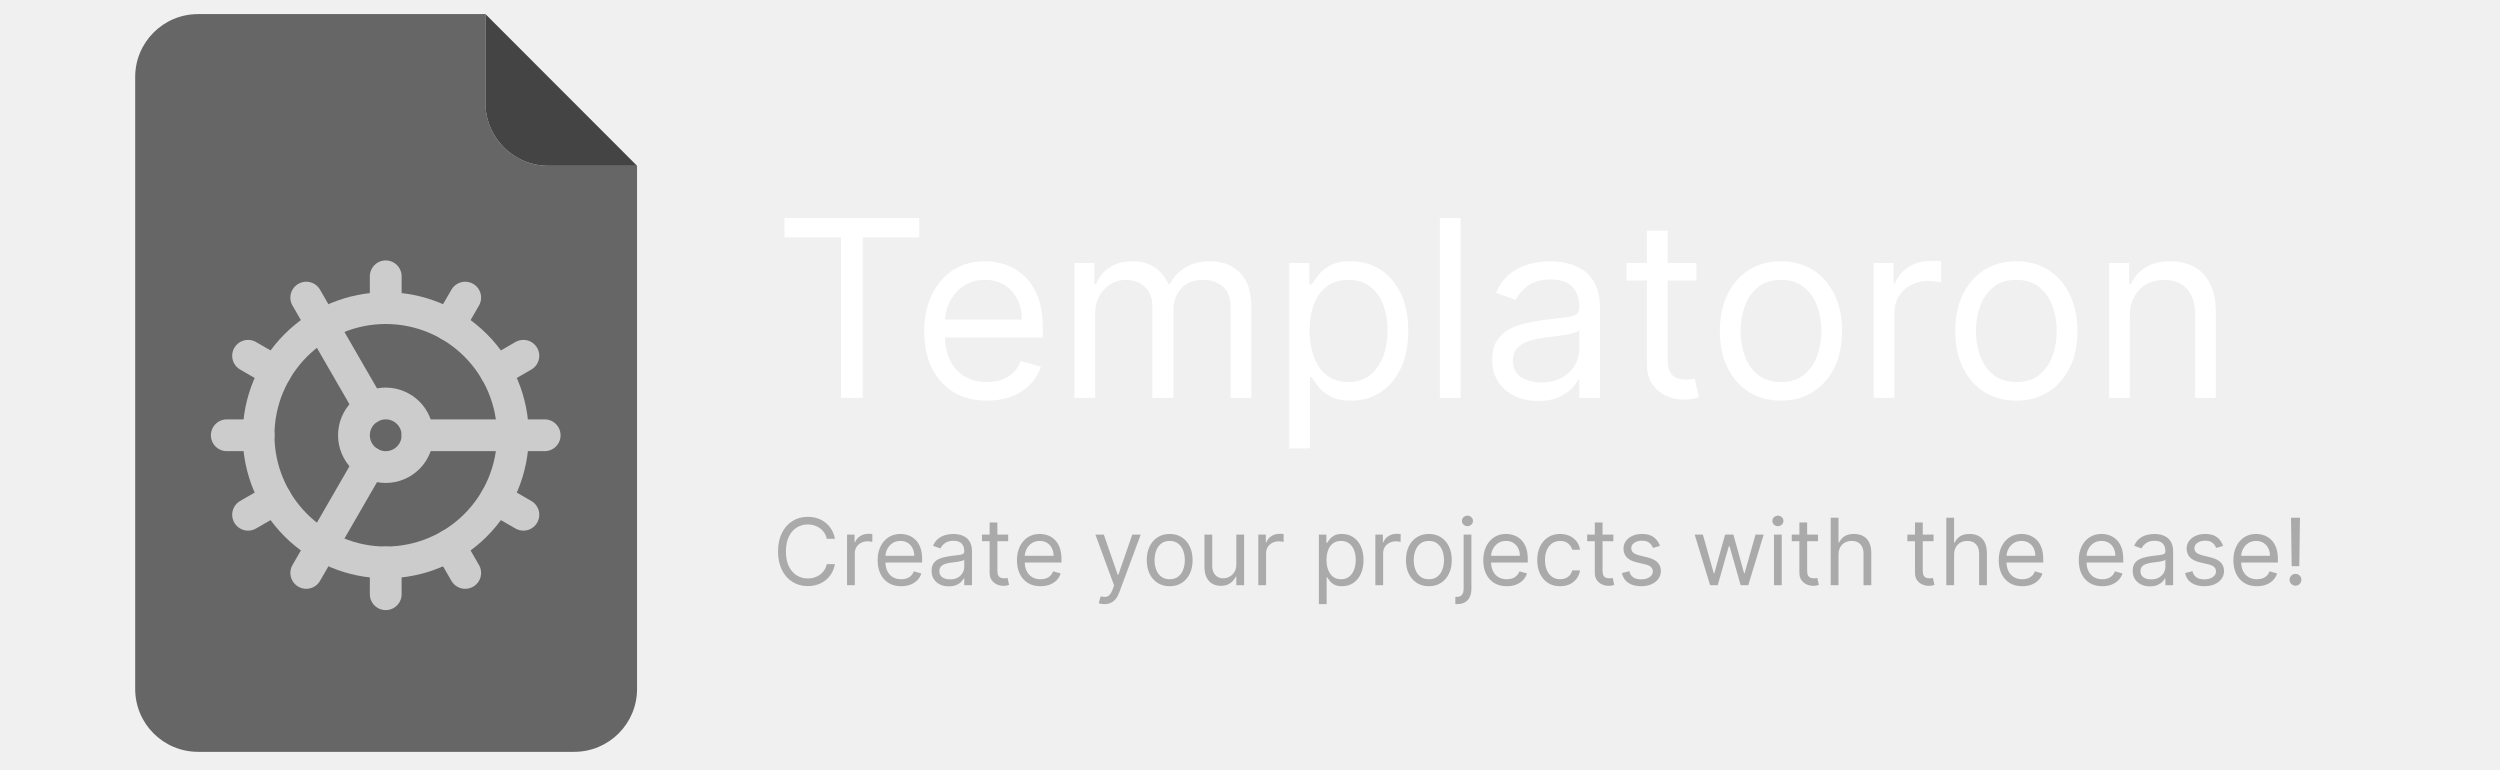
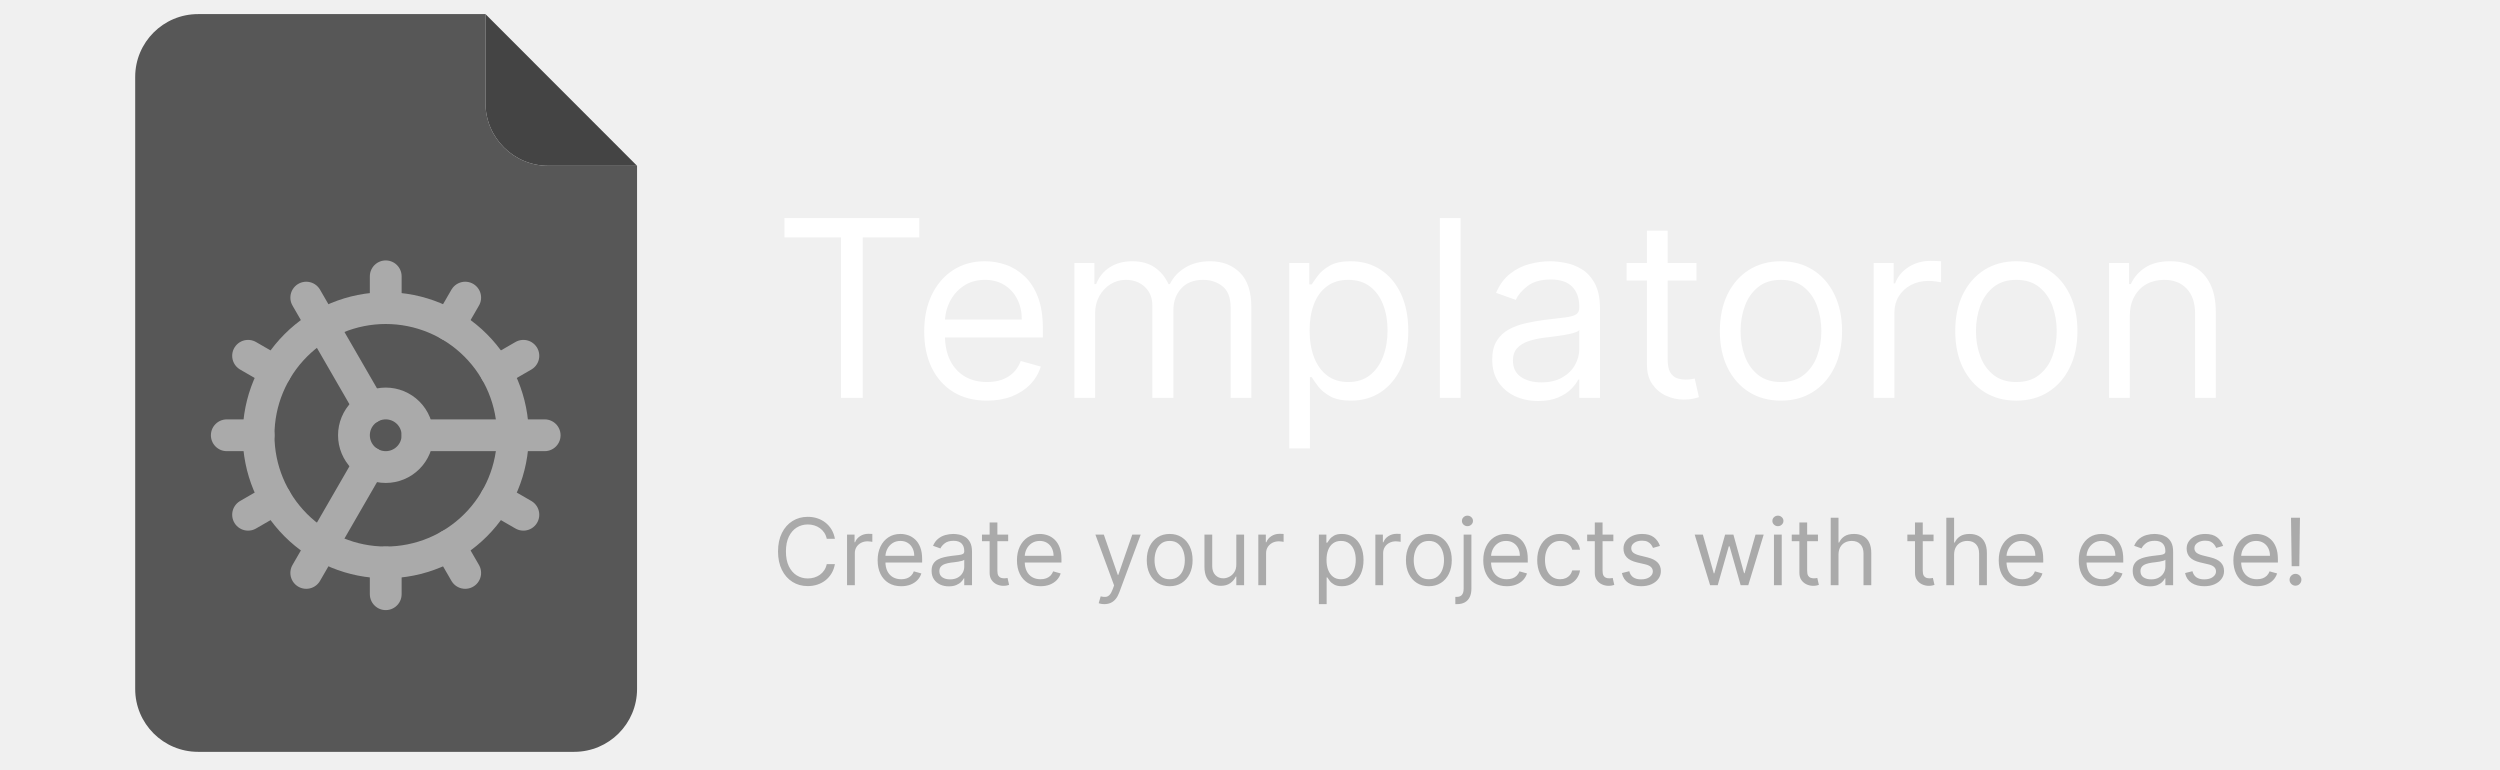
<svg xmlns="http://www.w3.org/2000/svg" width="2589" height="797" viewBox="0 0 2589 797" fill="none">
  <g clip-path="url(#clip0_38_2)">
-     <path fill-rule="evenodd" clip-rule="evenodd" d="M205.099 778.6C169.146 778.6 140 749.454 140 713.502V79.698C140 43.746 169.146 14.6 205.099 14.6H502.746V106.606C502.746 142.559 531.891 171.704 567.844 171.704H659.735V713.501C659.735 749.454 630.59 778.6 594.637 778.6H205.099Z" fill="#666666" />
+     <path fill-rule="evenodd" clip-rule="evenodd" d="M205.099 778.6C169.146 778.6 140 749.454 140 713.501V79.698C140 43.746 169.146 14.6 205.099 14.6H502.746V106.606C502.746 142.559 531.891 171.704 567.844 171.704H659.735V713.501C659.735 749.454 630.59 778.6 594.637 778.6H205.099Z" fill="#575757" />
    <path d="M659.735 171.704L502.746 14.6V106.606C502.746 142.559 531.891 171.704 567.844 171.704H659.735Z" fill="#444444" />
-     <path d="M399.464 582.445C434.389 582.445 467.884 568.571 492.579 543.875C517.275 519.18 531.149 485.685 531.149 450.76C531.149 415.835 517.275 382.34 492.579 357.645C467.884 332.949 434.389 319.075 399.464 319.075C364.539 319.075 331.044 332.949 306.349 357.645C281.653 382.34 267.779 415.835 267.779 450.76C267.779 485.685 281.653 519.18 306.349 543.875C331.044 568.571 364.539 582.445 399.464 582.445Z" stroke="#CCCCCC" stroke-width="32.921" stroke-linecap="round" stroke-linejoin="round" />
-     <path d="M399.464 483.681C408.195 483.681 416.569 480.213 422.743 474.039C428.916 467.865 432.385 459.491 432.385 450.76C432.385 442.029 428.916 433.655 422.743 427.481C416.569 421.307 408.195 417.839 399.464 417.839C390.732 417.839 382.359 421.307 376.185 427.481C370.011 433.655 366.542 442.029 366.542 450.76C366.542 459.491 370.011 467.865 376.185 474.039C382.359 480.213 390.732 483.681 399.464 483.681Z" stroke="#CCCCCC" stroke-width="32.921" stroke-linecap="round" stroke-linejoin="round" />
-     <path d="M399.464 286.154V319.075" stroke="#CCCCCC" stroke-width="32.921" stroke-linecap="round" stroke-linejoin="round" />
-     <path d="M399.464 615.366V582.445" stroke="#CCCCCC" stroke-width="32.921" stroke-linecap="round" stroke-linejoin="round" />
-     <path d="M481.767 593.309L465.307 564.832" stroke="#CCCCCC" stroke-width="32.921" stroke-linecap="round" stroke-linejoin="round" />
-     <path d="M383.003 422.284L317.161 308.211" stroke="#CCCCCC" stroke-width="32.921" stroke-linecap="round" stroke-linejoin="round" />
-     <path d="M542.014 533.063L513.537 516.603" stroke="#CCCCCC" stroke-width="32.921" stroke-linecap="round" stroke-linejoin="round" />
-     <path d="M256.914 368.457L285.391 384.917" stroke="#CCCCCC" stroke-width="32.921" stroke-linecap="round" stroke-linejoin="round" />
-     <path d="M432.385 450.76H564.07" stroke="#CCCCCC" stroke-width="32.921" stroke-linecap="round" stroke-linejoin="round" />
-     <path d="M234.858 450.76H267.779" stroke="#CCCCCC" stroke-width="32.921" stroke-linecap="round" stroke-linejoin="round" />
-     <path d="M542.014 368.457L513.537 384.917" stroke="#CCCCCC" stroke-width="32.921" stroke-linecap="round" stroke-linejoin="round" />
-     <path d="M256.914 533.063L285.391 516.603" stroke="#CCCCCC" stroke-width="32.921" stroke-linecap="round" stroke-linejoin="round" />
-     <path d="M481.767 308.211L465.307 336.688" stroke="#CCCCCC" stroke-width="32.921" stroke-linecap="round" stroke-linejoin="round" />
-     <path d="M383.003 479.237L317.161 593.309" stroke="#CCCCCC" stroke-width="32.921" stroke-linecap="round" stroke-linejoin="round" />
+     <path d="M399.464 582.445C434.389 582.445 467.884 568.571 492.579 543.875C517.275 519.18 531.149 485.685 531.149 450.76C531.149 415.835 517.275 382.34 492.579 357.645C467.884 332.949 434.389 319.075 399.464 319.075C364.539 319.075 331.044 332.949 306.349 357.645C281.653 382.34 267.779 415.835 267.779 450.76C267.779 485.685 281.653 519.18 306.349 543.875C331.044 568.571 364.539 582.445 399.464 582.445Z" stroke="#AAAAAA" stroke-width="32.921" stroke-linecap="round" stroke-linejoin="round" />
+     <path d="M399.464 483.681C408.195 483.681 416.569 480.213 422.743 474.039C428.916 467.865 432.385 459.491 432.385 450.76C432.385 442.029 428.916 433.655 422.743 427.481C416.569 421.307 408.195 417.839 399.464 417.839C390.732 417.839 382.359 421.307 376.185 427.481C370.011 433.655 366.542 442.029 366.542 450.76C366.542 459.491 370.011 467.865 376.185 474.039C382.359 480.213 390.732 483.681 399.464 483.681Z" stroke="#AAAAAA" stroke-width="32.921" stroke-linecap="round" stroke-linejoin="round" />
+     <path d="M399.464 286.154V319.075" stroke="#AAAAAA" stroke-width="32.921" stroke-linecap="round" stroke-linejoin="round" />
+     <path d="M399.464 615.366V582.445" stroke="#AAAAAA" stroke-width="32.921" stroke-linecap="round" stroke-linejoin="round" />
+     <path d="M481.767 593.309L465.307 564.832" stroke="#AAAAAA" stroke-width="32.921" stroke-linecap="round" stroke-linejoin="round" />
+     <path d="M383.003 422.284L317.161 308.211" stroke="#AAAAAA" stroke-width="32.921" stroke-linecap="round" stroke-linejoin="round" />
+     <path d="M542.014 533.063L513.537 516.603" stroke="#AAAAAA" stroke-width="32.921" stroke-linecap="round" stroke-linejoin="round" />
+     <path d="M256.914 368.457L285.391 384.917" stroke="#AAAAAA" stroke-width="32.921" stroke-linecap="round" stroke-linejoin="round" />
+     <path d="M432.385 450.76H564.07" stroke="#AAAAAA" stroke-width="32.921" stroke-linecap="round" stroke-linejoin="round" />
+     <path d="M234.858 450.76H267.779" stroke="#AAAAAA" stroke-width="32.921" stroke-linecap="round" stroke-linejoin="round" />
+     <path d="M542.014 368.457L513.537 384.917" stroke="#AAAAAA" stroke-width="32.921" stroke-linecap="round" stroke-linejoin="round" />
+     <path d="M256.914 533.063L285.391 516.603" stroke="#AAAAAA" stroke-width="32.921" stroke-linecap="round" stroke-linejoin="round" />
+     <path d="M481.767 308.211L465.307 336.688" stroke="#AAAAAA" stroke-width="32.921" stroke-linecap="round" stroke-linejoin="round" />
+     <path d="M383.003 479.237L317.161 593.309" stroke="#AAAAAA" stroke-width="32.921" stroke-linecap="round" stroke-linejoin="round" />
    <path d="M812.364 245.818V225.818H952V245.818H893.455V412H870.909V245.818H812.364ZM1022.18 414.909C1008.73 414.909 997.121 411.939 987.364 406C977.667 400 970.182 391.636 964.909 380.909C959.697 370.121 957.091 357.576 957.091 343.273C957.091 328.97 959.697 316.364 964.909 305.455C970.182 294.485 977.515 285.939 986.909 279.818C996.364 273.636 1007.39 270.545 1020 270.545C1027.27 270.545 1034.45 271.758 1041.55 274.182C1048.64 276.606 1055.09 280.545 1060.91 286C1066.73 291.394 1071.36 298.545 1074.82 307.455C1078.27 316.364 1080 327.333 1080 340.364V349.455H972.364V330.909H1058.18C1058.18 323.03 1056.61 316 1053.45 309.818C1050.36 303.636 1045.94 298.758 1040.18 295.182C1034.48 291.606 1027.76 289.818 1020 289.818C1011.45 289.818 1004.06 291.939 997.818 296.182C991.636 300.364 986.879 305.818 983.545 312.545C980.212 319.273 978.545 326.485 978.545 334.182V346.545C978.545 357.091 980.364 366.03 984 373.364C987.697 380.636 992.818 386.182 999.364 390C1005.91 393.758 1013.52 395.636 1022.18 395.636C1027.82 395.636 1032.91 394.848 1037.45 393.273C1042.06 391.636 1046.03 389.212 1049.36 386C1052.7 382.727 1055.27 378.667 1057.09 373.818L1077.82 379.636C1075.64 386.667 1071.97 392.848 1066.82 398.182C1061.67 403.455 1055.3 407.576 1047.73 410.545C1040.15 413.455 1031.64 414.909 1022.18 414.909ZM1112.64 412V272.364H1133.36V294.182H1135.18C1138.09 286.727 1142.79 280.939 1149.27 276.818C1155.76 272.636 1163.55 270.545 1172.64 270.545C1181.85 270.545 1189.52 272.636 1195.64 276.818C1201.82 280.939 1206.64 286.727 1210.09 294.182H1211.55C1215.12 286.97 1220.48 281.242 1227.64 277C1234.79 272.697 1243.36 270.545 1253.36 270.545C1265.85 270.545 1276.06 274.455 1284 282.273C1291.94 290.03 1295.91 302.121 1295.91 318.545V412H1274.45V318.545C1274.45 308.242 1271.64 300.879 1266 296.455C1260.36 292.03 1253.73 289.818 1246.09 289.818C1236.27 289.818 1228.67 292.788 1223.27 298.727C1217.88 304.606 1215.18 312.061 1215.18 321.091V412H1193.36V316.364C1193.36 308.424 1190.79 302.03 1185.64 297.182C1180.48 292.273 1173.85 289.818 1165.73 289.818C1160.15 289.818 1154.94 291.303 1150.09 294.273C1145.3 297.242 1141.42 301.364 1138.45 306.636C1135.55 311.848 1134.09 317.879 1134.09 324.727V412H1112.64ZM1335.14 464.364V272.364H1355.86V294.545H1358.41C1359.98 292.121 1362.17 289.03 1364.95 285.273C1367.8 281.455 1371.86 278.061 1377.14 275.091C1382.47 272.061 1389.68 270.545 1398.77 270.545C1410.53 270.545 1420.89 273.485 1429.86 279.364C1438.83 285.242 1445.83 293.576 1450.86 304.364C1455.89 315.152 1458.41 327.879 1458.41 342.545C1458.41 357.333 1455.89 370.152 1450.86 381C1445.83 391.788 1438.86 400.152 1429.95 406.091C1421.05 411.97 1410.77 414.909 1399.14 414.909C1390.17 414.909 1382.98 413.424 1377.59 410.455C1372.2 407.424 1368.05 404 1365.14 400.182C1362.23 396.303 1359.98 393.091 1358.41 390.545H1356.59V464.364H1335.14ZM1356.23 342.182C1356.23 352.727 1357.77 362.03 1360.86 370.091C1363.95 378.091 1368.47 384.364 1374.41 388.909C1380.35 393.394 1387.62 395.636 1396.23 395.636C1405.2 395.636 1412.68 393.273 1418.68 388.545C1424.74 383.758 1429.29 377.333 1432.32 369.273C1435.41 361.152 1436.95 352.121 1436.95 342.182C1436.95 332.364 1435.44 323.515 1432.41 315.636C1429.44 307.697 1424.92 301.424 1418.86 296.818C1412.86 292.152 1405.32 289.818 1396.23 289.818C1387.5 289.818 1380.17 292.03 1374.23 296.455C1368.29 300.818 1363.8 306.939 1360.77 314.818C1357.74 322.636 1356.23 331.758 1356.23 342.182ZM1512.59 225.818V412H1491.14V225.818H1512.59ZM1592.98 415.273C1584.13 415.273 1576.1 413.606 1568.89 410.273C1561.67 406.879 1555.95 402 1551.7 395.636C1547.46 389.212 1545.34 381.455 1545.34 372.364C1545.34 364.364 1546.92 357.879 1550.07 352.909C1553.22 347.879 1557.43 343.939 1562.7 341.091C1567.98 338.242 1573.8 336.121 1580.16 334.727C1586.58 333.273 1593.04 332.121 1599.52 331.273C1608.01 330.182 1614.89 329.364 1620.16 328.818C1625.49 328.212 1629.37 327.212 1631.8 325.818C1634.28 324.424 1635.52 322 1635.52 318.545V317.818C1635.52 308.848 1633.07 301.879 1628.16 296.909C1623.31 291.939 1615.95 289.455 1606.07 289.455C1595.83 289.455 1587.8 291.697 1581.98 296.182C1576.16 300.667 1572.07 305.455 1569.7 310.545L1549.34 303.273C1552.98 294.788 1557.83 288.182 1563.89 283.455C1570.01 278.667 1576.67 275.333 1583.89 273.455C1591.16 271.515 1598.31 270.545 1605.34 270.545C1609.83 270.545 1614.98 271.091 1620.8 272.182C1626.67 273.212 1632.34 275.364 1637.8 278.636C1643.31 281.909 1647.89 286.848 1651.52 293.455C1655.16 300.061 1656.98 308.909 1656.98 320V412H1635.52V393.091H1634.43C1632.98 396.121 1630.55 399.364 1627.16 402.818C1623.77 406.273 1619.25 409.212 1613.61 411.636C1607.98 414.061 1601.1 415.273 1592.98 415.273ZM1596.25 396C1604.73 396 1611.89 394.333 1617.7 391C1623.58 387.667 1628.01 383.364 1630.98 378.091C1634.01 372.818 1635.52 367.273 1635.52 361.455V341.818C1634.61 342.909 1632.61 343.909 1629.52 344.818C1626.49 345.667 1622.98 346.424 1618.98 347.091C1615.04 347.697 1611.19 348.242 1607.43 348.727C1603.73 349.152 1600.73 349.515 1598.43 349.818C1592.86 350.545 1587.64 351.727 1582.8 353.364C1578.01 354.939 1574.13 357.333 1571.16 360.545C1568.25 363.697 1566.8 368 1566.8 373.455C1566.8 380.909 1569.55 386.545 1575.07 390.364C1580.64 394.121 1587.7 396 1596.25 396ZM1756.86 272.364V290.545H1684.5V272.364H1756.86ZM1705.59 238.909H1727.05V372C1727.05 378.061 1727.92 382.606 1729.68 385.636C1731.5 388.606 1733.8 390.606 1736.59 391.636C1739.44 392.606 1742.44 393.091 1745.59 393.091C1747.95 393.091 1749.89 392.97 1751.41 392.727C1752.92 392.424 1754.14 392.182 1755.05 392L1759.41 411.273C1757.95 411.818 1755.92 412.364 1753.32 412.909C1750.71 413.515 1747.41 413.818 1743.41 413.818C1737.35 413.818 1731.41 412.515 1725.59 409.909C1719.83 407.303 1715.05 403.333 1711.23 398C1707.47 392.667 1705.59 385.939 1705.59 377.818V238.909ZM1844.36 414.909C1831.76 414.909 1820.7 411.909 1811.18 405.909C1801.73 399.909 1794.33 391.515 1789 380.727C1783.73 369.939 1781.09 357.333 1781.09 342.909C1781.09 328.364 1783.73 315.667 1789 304.818C1794.33 293.97 1801.73 285.545 1811.18 279.545C1820.7 273.545 1831.76 270.545 1844.36 270.545C1856.97 270.545 1868 273.545 1877.45 279.545C1886.97 285.545 1894.36 293.97 1899.64 304.818C1904.97 315.667 1907.64 328.364 1907.64 342.909C1907.64 357.333 1904.97 369.939 1899.64 380.727C1894.36 391.515 1886.97 399.909 1877.45 405.909C1868 411.909 1856.97 414.909 1844.36 414.909ZM1844.36 395.636C1853.94 395.636 1861.82 393.182 1868 388.273C1874.18 383.364 1878.76 376.909 1881.73 368.909C1884.7 360.909 1886.18 352.242 1886.18 342.909C1886.18 333.576 1884.7 324.879 1881.73 316.818C1878.76 308.758 1874.18 302.242 1868 297.273C1861.82 292.303 1853.94 289.818 1844.36 289.818C1834.79 289.818 1826.91 292.303 1820.73 297.273C1814.55 302.242 1809.97 308.758 1807 316.818C1804.03 324.879 1802.55 333.576 1802.55 342.909C1802.55 352.242 1804.03 360.909 1807 368.909C1809.97 376.909 1814.55 383.364 1820.73 388.273C1826.91 393.182 1834.79 395.636 1844.36 395.636ZM1940.39 412V272.364H1961.11V293.455H1962.57C1965.11 286.545 1969.72 280.939 1976.39 276.636C1983.05 272.333 1990.57 270.182 1998.93 270.182C2000.51 270.182 2002.48 270.212 2004.84 270.273C2007.2 270.333 2008.99 270.424 2010.2 270.545V292.364C2009.48 292.182 2007.81 291.909 2005.2 291.545C2002.66 291.121 1999.96 290.909 1997.11 290.909C1990.33 290.909 1984.27 292.333 1978.93 295.182C1973.66 297.97 1969.48 301.848 1966.39 306.818C1963.36 311.727 1961.84 317.333 1961.84 323.636V412H1940.39ZM2088.11 414.909C2075.51 414.909 2064.45 411.909 2054.93 405.909C2045.48 399.909 2038.08 391.515 2032.75 380.727C2027.48 369.939 2024.84 357.333 2024.84 342.909C2024.84 328.364 2027.48 315.667 2032.75 304.818C2038.08 293.97 2045.48 285.545 2054.93 279.545C2064.45 273.545 2075.51 270.545 2088.11 270.545C2100.72 270.545 2111.75 273.545 2121.2 279.545C2130.72 285.545 2138.11 293.97 2143.39 304.818C2148.72 315.667 2151.39 328.364 2151.39 342.909C2151.39 357.333 2148.72 369.939 2143.39 380.727C2138.11 391.515 2130.72 399.909 2121.2 405.909C2111.75 411.909 2100.72 414.909 2088.11 414.909ZM2088.11 395.636C2097.69 395.636 2105.57 393.182 2111.75 388.273C2117.93 383.364 2122.51 376.909 2125.48 368.909C2128.45 360.909 2129.93 352.242 2129.93 342.909C2129.93 333.576 2128.45 324.879 2125.48 316.818C2122.51 308.758 2117.93 302.242 2111.75 297.273C2105.57 292.303 2097.69 289.818 2088.11 289.818C2078.54 289.818 2070.66 292.303 2064.48 297.273C2058.3 302.242 2053.72 308.758 2050.75 316.818C2047.78 324.879 2046.3 333.576 2046.3 342.909C2046.3 352.242 2047.78 360.909 2050.75 368.909C2053.72 376.909 2058.3 383.364 2064.48 388.273C2070.66 393.182 2078.54 395.636 2088.11 395.636ZM2205.59 328V412H2184.14V272.364H2204.86V294.182H2206.68C2209.95 287.091 2214.92 281.394 2221.59 277.091C2228.26 272.727 2236.86 270.545 2247.41 270.545C2256.86 270.545 2265.14 272.485 2272.23 276.364C2279.32 280.182 2284.83 286 2288.77 293.818C2292.71 301.576 2294.68 311.394 2294.68 323.273V412H2273.23V324.727C2273.23 313.758 2270.38 305.212 2264.68 299.091C2258.98 292.909 2251.17 289.818 2241.23 289.818C2234.38 289.818 2228.26 291.303 2222.86 294.273C2217.53 297.242 2213.32 301.576 2210.23 307.273C2207.14 312.97 2205.59 319.879 2205.59 328Z" fill="white" />
    <path d="M864.636 558H856.182C855.682 555.568 854.807 553.432 853.557 551.591C852.33 549.75 850.83 548.205 849.057 546.955C847.307 545.682 845.364 544.727 843.227 544.091C841.091 543.455 838.864 543.136 836.545 543.136C832.318 543.136 828.489 544.205 825.057 546.341C821.648 548.477 818.932 551.625 816.909 555.784C814.909 559.943 813.909 565.045 813.909 571.091C813.909 577.136 814.909 582.239 816.909 586.398C818.932 590.557 821.648 593.705 825.057 595.841C828.489 597.977 832.318 599.045 836.545 599.045C838.864 599.045 841.091 598.727 843.227 598.091C845.364 597.455 847.307 596.511 849.057 595.261C850.83 593.989 852.33 592.432 853.557 590.591C854.807 588.727 855.682 586.591 856.182 584.182H864.636C864 587.75 862.841 590.943 861.159 593.761C859.477 596.58 857.386 598.977 854.886 600.955C852.386 602.909 849.58 604.398 846.466 605.42C843.375 606.443 840.068 606.955 836.545 606.955C830.591 606.955 825.295 605.5 820.659 602.591C816.023 599.682 812.375 595.545 809.716 590.182C807.057 584.818 805.727 578.455 805.727 571.091C805.727 563.727 807.057 557.364 809.716 552C812.375 546.636 816.023 542.5 820.659 539.591C825.295 536.682 830.591 535.227 836.545 535.227C840.068 535.227 843.375 535.739 846.466 536.761C849.58 537.784 852.386 539.284 854.886 541.261C857.386 543.216 859.477 545.602 861.159 548.42C862.841 551.216 864 554.409 864.636 558ZM877.207 606V553.636H884.98V561.545H885.526C886.48 558.955 888.207 556.852 890.707 555.239C893.207 553.625 896.026 552.818 899.162 552.818C899.753 552.818 900.491 552.83 901.378 552.852C902.264 552.875 902.935 552.909 903.389 552.955V561.136C903.116 561.068 902.491 560.966 901.514 560.83C900.56 560.67 899.548 560.591 898.48 560.591C895.935 560.591 893.662 561.125 891.662 562.193C889.685 563.239 888.116 564.693 886.957 566.557C885.821 568.398 885.253 570.5 885.253 572.864V606H877.207ZM933.287 607.091C928.241 607.091 923.889 605.977 920.23 603.75C916.594 601.5 913.787 598.364 911.81 594.341C909.855 590.295 908.878 585.591 908.878 580.227C908.878 574.864 909.855 570.136 911.81 566.045C913.787 561.932 916.537 558.727 920.06 556.432C923.605 554.114 927.741 552.955 932.469 552.955C935.196 552.955 937.889 553.409 940.548 554.318C943.207 555.227 945.628 556.705 947.81 558.75C949.991 560.773 951.73 563.455 953.026 566.795C954.321 570.136 954.969 574.25 954.969 579.136V582.545H914.605V575.591H946.787C946.787 572.636 946.196 570 945.014 567.682C943.855 565.364 942.196 563.534 940.037 562.193C937.901 560.852 935.378 560.182 932.469 560.182C929.264 560.182 926.491 560.977 924.151 562.568C921.832 564.136 920.048 566.182 918.798 568.705C917.548 571.227 916.923 573.932 916.923 576.818V581.455C916.923 585.409 917.605 588.761 918.969 591.511C920.355 594.239 922.276 596.318 924.73 597.75C927.185 599.159 930.037 599.864 933.287 599.864C935.401 599.864 937.31 599.568 939.014 598.977C940.741 598.364 942.23 597.455 943.48 596.25C944.73 595.023 945.696 593.5 946.378 591.682L954.151 593.864C953.332 596.5 951.957 598.818 950.026 600.818C948.094 602.795 945.707 604.341 942.866 605.455C940.026 606.545 936.832 607.091 933.287 607.091ZM982.616 607.227C979.298 607.227 976.287 606.602 973.582 605.352C970.878 604.08 968.73 602.25 967.139 599.864C965.548 597.455 964.753 594.545 964.753 591.136C964.753 588.136 965.344 585.705 966.526 583.841C967.707 581.955 969.287 580.477 971.264 579.409C973.241 578.341 975.423 577.545 977.81 577.023C980.219 576.477 982.639 576.045 985.071 575.727C988.253 575.318 990.832 575.011 992.81 574.807C994.81 574.58 996.264 574.205 997.173 573.682C998.105 573.159 998.571 572.25 998.571 570.955V570.682C998.571 567.318 997.651 564.705 995.81 562.841C993.991 560.977 991.23 560.045 987.526 560.045C983.685 560.045 980.673 560.886 978.491 562.568C976.31 564.25 974.776 566.045 973.889 567.955L966.253 565.227C967.616 562.045 969.435 559.568 971.707 557.795C974.003 556 976.503 554.75 979.207 554.045C981.935 553.318 984.616 552.955 987.253 552.955C988.935 552.955 990.866 553.159 993.048 553.568C995.253 553.955 997.378 554.761 999.423 555.989C1001.49 557.216 1003.21 559.068 1004.57 561.545C1005.93 564.023 1006.62 567.341 1006.62 571.5V606H998.571V598.909H998.162C997.616 600.045 996.707 601.261 995.435 602.557C994.162 603.852 992.469 604.955 990.355 605.864C988.241 606.773 985.662 607.227 982.616 607.227ZM983.844 600C987.026 600 989.707 599.375 991.889 598.125C994.094 596.875 995.753 595.261 996.866 593.284C998.003 591.307 998.571 589.227 998.571 587.045V579.682C998.23 580.091 997.48 580.466 996.321 580.807C995.185 581.125 993.866 581.409 992.366 581.659C990.889 581.886 989.446 582.091 988.037 582.273C986.651 582.432 985.526 582.568 984.662 582.682C982.571 582.955 980.616 583.398 978.798 584.011C977.003 584.602 975.548 585.5 974.435 586.705C973.344 587.886 972.798 589.5 972.798 591.545C972.798 594.341 973.832 596.455 975.901 597.886C977.991 599.295 980.639 600 983.844 600ZM1044.07 553.636V560.455H1016.94V553.636H1044.07ZM1024.85 541.091H1032.89V591C1032.89 593.273 1033.22 594.977 1033.88 596.114C1034.56 597.227 1035.43 597.977 1036.47 598.364C1037.54 598.727 1038.66 598.909 1039.85 598.909C1040.73 598.909 1041.46 598.864 1042.03 598.773C1042.6 598.659 1043.05 598.568 1043.39 598.5L1045.03 605.727C1044.48 605.932 1043.72 606.136 1042.74 606.341C1041.77 606.568 1040.53 606.682 1039.03 606.682C1036.76 606.682 1034.53 606.193 1032.35 605.216C1030.19 604.239 1028.39 602.75 1026.96 600.75C1025.55 598.75 1024.85 596.227 1024.85 593.182V541.091ZM1077.57 607.091C1072.52 607.091 1068.17 605.977 1064.51 603.75C1060.88 601.5 1058.07 598.364 1056.09 594.341C1054.14 590.295 1053.16 585.591 1053.16 580.227C1053.16 574.864 1054.14 570.136 1056.09 566.045C1058.07 561.932 1060.82 558.727 1064.34 556.432C1067.89 554.114 1072.02 552.955 1076.75 552.955C1079.48 552.955 1082.17 553.409 1084.83 554.318C1087.49 555.227 1089.91 556.705 1092.09 558.75C1094.27 560.773 1096.01 563.455 1097.31 566.795C1098.6 570.136 1099.25 574.25 1099.25 579.136V582.545H1058.89V575.591H1091.07C1091.07 572.636 1090.48 570 1089.3 567.682C1088.14 565.364 1086.48 563.534 1084.32 562.193C1082.18 560.852 1079.66 560.182 1076.75 560.182C1073.55 560.182 1070.77 560.977 1068.43 562.568C1066.11 564.136 1064.33 566.182 1063.08 568.705C1061.83 571.227 1061.2 573.932 1061.2 576.818V581.455C1061.2 585.409 1061.89 588.761 1063.25 591.511C1064.64 594.239 1066.56 596.318 1069.01 597.75C1071.47 599.159 1074.32 599.864 1077.57 599.864C1079.68 599.864 1081.59 599.568 1083.3 598.977C1085.02 598.364 1086.51 597.455 1087.76 596.25C1089.01 595.023 1089.98 593.5 1090.66 591.682L1098.43 593.864C1097.61 596.5 1096.24 598.818 1094.31 600.818C1092.38 602.795 1089.99 604.341 1087.15 605.455C1084.31 606.545 1081.11 607.091 1077.57 607.091ZM1143.67 625.636C1142.31 625.636 1141.09 625.523 1140.02 625.295C1138.95 625.091 1138.22 624.886 1137.81 624.682L1139.85 617.591C1141.81 618.091 1143.53 618.273 1145.03 618.136C1146.53 618 1147.86 617.33 1149.02 616.125C1150.2 614.943 1151.28 613.023 1152.26 610.364L1153.76 606.273L1134.4 553.636H1143.12L1157.58 595.364H1158.12L1172.58 553.636H1181.31L1159.08 613.636C1158.08 616.341 1156.84 618.58 1155.36 620.352C1153.89 622.148 1152.17 623.477 1150.22 624.341C1148.28 625.205 1146.1 625.636 1143.67 625.636ZM1211.32 607.091C1206.6 607.091 1202.45 605.966 1198.88 603.716C1195.34 601.466 1192.56 598.318 1190.56 594.273C1188.59 590.227 1187.6 585.5 1187.6 580.091C1187.6 574.636 1188.59 569.875 1190.56 565.807C1192.56 561.739 1195.34 558.58 1198.88 556.33C1202.45 554.08 1206.6 552.955 1211.32 552.955C1216.05 552.955 1220.19 554.08 1223.73 556.33C1227.3 558.58 1230.07 561.739 1232.05 565.807C1234.05 569.875 1235.05 574.636 1235.05 580.091C1235.05 585.5 1234.05 590.227 1232.05 594.273C1230.07 598.318 1227.3 601.466 1223.73 603.716C1220.19 605.966 1216.05 607.091 1211.32 607.091ZM1211.32 599.864C1214.91 599.864 1217.87 598.943 1220.19 597.102C1222.51 595.261 1224.22 592.841 1225.34 589.841C1226.45 586.841 1227.01 583.591 1227.01 580.091C1227.01 576.591 1226.45 573.33 1225.34 570.307C1224.22 567.284 1222.51 564.841 1220.19 562.977C1217.87 561.114 1214.91 560.182 1211.32 560.182C1207.73 560.182 1204.78 561.114 1202.46 562.977C1200.14 564.841 1198.43 567.284 1197.31 570.307C1196.2 573.33 1195.64 576.591 1195.64 580.091C1195.64 583.591 1196.2 586.841 1197.31 589.841C1198.43 592.841 1200.14 595.261 1202.46 597.102C1204.78 598.943 1207.73 599.864 1211.32 599.864ZM1280.33 584.591V553.636H1288.38V606H1280.33V597.136H1279.79C1278.56 599.795 1276.65 602.057 1274.06 603.92C1271.47 605.761 1268.2 606.682 1264.24 606.682C1260.97 606.682 1258.06 605.966 1255.51 604.534C1252.97 603.08 1250.97 600.898 1249.51 597.989C1248.06 595.057 1247.33 591.364 1247.33 586.909V553.636H1255.38V586.364C1255.38 590.182 1256.45 593.227 1258.58 595.5C1260.74 597.773 1263.49 598.909 1266.83 598.909C1268.83 598.909 1270.87 598.398 1272.93 597.375C1275.03 596.352 1276.78 594.784 1278.18 592.67C1279.62 590.557 1280.33 587.864 1280.33 584.591ZM1303.11 606V553.636H1310.89V561.545H1311.43C1312.39 558.955 1314.11 556.852 1316.61 555.239C1319.11 553.625 1321.93 552.818 1325.07 552.818C1325.66 552.818 1326.4 552.83 1327.28 552.852C1328.17 552.875 1328.84 552.909 1329.3 552.955V561.136C1329.02 561.068 1328.4 560.966 1327.42 560.83C1326.47 560.67 1325.45 560.591 1324.39 560.591C1321.84 560.591 1319.57 561.125 1317.57 562.193C1315.59 563.239 1314.02 564.693 1312.86 566.557C1311.73 568.398 1311.16 570.5 1311.16 572.864V606H1303.11ZM1365.83 625.636V553.636H1373.61V561.955H1374.56C1375.15 561.045 1375.97 559.886 1377.01 558.477C1378.08 557.045 1379.61 555.773 1381.58 554.659C1383.58 553.523 1386.29 552.955 1389.7 552.955C1394.11 552.955 1397.99 554.057 1401.36 556.261C1404.72 558.466 1407.34 561.591 1409.23 565.636C1411.12 569.682 1412.06 574.455 1412.06 579.955C1412.06 585.5 1411.12 590.307 1409.23 594.375C1407.34 598.42 1404.73 601.557 1401.39 603.784C1398.05 605.989 1394.2 607.091 1389.83 607.091C1386.47 607.091 1383.78 606.534 1381.75 605.42C1379.73 604.284 1378.17 603 1377.08 601.568C1375.99 600.114 1375.15 598.909 1374.56 597.955H1373.88V625.636H1365.83ZM1373.74 579.818C1373.74 583.773 1374.32 587.261 1375.48 590.284C1376.64 593.284 1378.33 595.636 1380.56 597.341C1382.79 599.023 1385.51 599.864 1388.74 599.864C1392.11 599.864 1394.91 598.977 1397.16 597.205C1399.43 595.409 1401.14 593 1402.28 589.977C1403.43 586.932 1404.01 583.545 1404.01 579.818C1404.01 576.136 1403.45 572.818 1402.31 569.864C1401.2 566.886 1399.5 564.534 1397.23 562.807C1394.98 561.057 1392.15 560.182 1388.74 560.182C1385.47 560.182 1382.72 561.011 1380.49 562.67C1378.26 564.307 1376.58 566.602 1375.45 569.557C1374.31 572.489 1373.74 575.909 1373.74 579.818ZM1424.33 606V553.636H1432.11V561.545H1432.65C1433.61 558.955 1435.33 556.852 1437.83 555.239C1440.33 553.625 1443.15 552.818 1446.29 552.818C1446.88 552.818 1447.62 552.83 1448.5 552.852C1449.39 552.875 1450.06 552.909 1450.51 552.955V561.136C1450.24 561.068 1449.62 560.966 1448.64 560.83C1447.68 560.67 1446.67 560.591 1445.61 560.591C1443.06 560.591 1440.79 561.125 1438.79 562.193C1436.81 563.239 1435.24 564.693 1434.08 566.557C1432.95 568.398 1432.38 570.5 1432.38 572.864V606H1424.33ZM1479.73 607.091C1475 607.091 1470.86 605.966 1467.29 603.716C1463.74 601.466 1460.97 598.318 1458.97 594.273C1456.99 590.227 1456 585.5 1456 580.091C1456 574.636 1456.99 569.875 1458.97 565.807C1460.97 561.739 1463.74 558.58 1467.29 556.33C1470.86 554.08 1475 552.955 1479.73 552.955C1484.46 552.955 1488.59 554.08 1492.14 556.33C1495.71 558.58 1498.48 561.739 1500.46 565.807C1502.46 569.875 1503.46 574.636 1503.46 580.091C1503.46 585.5 1502.46 590.227 1500.46 594.273C1498.48 598.318 1495.71 601.466 1492.14 603.716C1488.59 605.966 1484.46 607.091 1479.73 607.091ZM1479.73 599.864C1483.32 599.864 1486.28 598.943 1488.59 597.102C1490.91 595.261 1492.63 592.841 1493.74 589.841C1494.86 586.841 1495.41 583.591 1495.41 580.091C1495.41 576.591 1494.86 573.33 1493.74 570.307C1492.63 567.284 1490.91 564.841 1488.59 562.977C1486.28 561.114 1483.32 560.182 1479.73 560.182C1476.14 560.182 1473.18 561.114 1470.87 562.977C1468.55 564.841 1466.83 567.284 1465.72 570.307C1464.61 573.33 1464.05 576.591 1464.05 580.091C1464.05 583.591 1464.61 586.841 1465.72 589.841C1466.83 592.841 1468.55 595.261 1470.87 597.102C1473.18 598.943 1476.14 599.864 1479.73 599.864ZM1515.74 553.636H1523.78V609.818C1523.78 613.045 1523.23 615.841 1522.11 618.205C1521.02 620.568 1519.36 622.398 1517.14 623.693C1514.93 624.989 1512.15 625.636 1508.78 625.636C1508.51 625.636 1508.24 625.636 1507.97 625.636C1507.69 625.636 1507.42 625.636 1507.15 625.636V618.136C1507.42 618.136 1507.67 618.136 1507.9 618.136C1508.12 618.136 1508.38 618.136 1508.65 618.136C1511.1 618.136 1512.9 617.409 1514.03 615.955C1515.17 614.523 1515.74 612.477 1515.74 609.818V553.636ZM1519.69 544.909C1518.13 544.909 1516.77 544.375 1515.64 543.307C1514.52 542.239 1513.97 540.955 1513.97 539.455C1513.97 537.955 1514.52 536.67 1515.64 535.602C1516.77 534.534 1518.13 534 1519.69 534C1521.26 534 1522.6 534.534 1523.72 535.602C1524.85 536.67 1525.42 537.955 1525.42 539.455C1525.42 540.955 1524.85 542.239 1523.72 543.307C1522.6 544.375 1521.26 544.909 1519.69 544.909ZM1560.47 607.091C1555.43 607.091 1551.08 605.977 1547.42 603.75C1543.78 601.5 1540.97 598.364 1539 594.341C1537.04 590.295 1536.07 585.591 1536.07 580.227C1536.07 574.864 1537.04 570.136 1539 566.045C1540.97 561.932 1543.72 558.727 1547.25 556.432C1550.79 554.114 1554.93 552.955 1559.66 552.955C1562.38 552.955 1565.08 553.409 1567.74 554.318C1570.39 555.227 1572.82 556.705 1575 558.75C1577.18 560.773 1578.92 563.455 1580.21 566.795C1581.51 570.136 1582.16 574.25 1582.16 579.136V582.545H1541.79V575.591H1573.97C1573.97 572.636 1573.38 570 1572.2 567.682C1571.04 565.364 1569.38 563.534 1567.22 562.193C1565.09 560.852 1562.57 560.182 1559.66 560.182C1556.45 560.182 1553.68 560.977 1551.34 562.568C1549.02 564.136 1547.24 566.182 1545.99 568.705C1544.74 571.227 1544.11 573.932 1544.11 576.818V581.455C1544.11 585.409 1544.79 588.761 1546.16 591.511C1547.54 594.239 1549.46 596.318 1551.92 597.75C1554.37 599.159 1557.22 599.864 1560.47 599.864C1562.59 599.864 1564.5 599.568 1566.2 598.977C1567.93 598.364 1569.42 597.455 1570.67 596.25C1571.92 595.023 1572.88 593.5 1573.57 591.682L1581.34 593.864C1580.52 596.5 1579.14 598.818 1577.21 600.818C1575.28 602.795 1572.89 604.341 1570.05 605.455C1567.21 606.545 1564.02 607.091 1560.47 607.091ZM1615.67 607.091C1610.76 607.091 1606.53 605.932 1602.99 603.614C1599.44 601.295 1596.71 598.102 1594.8 594.034C1592.89 589.966 1591.94 585.318 1591.94 580.091C1591.94 574.773 1592.92 570.08 1594.87 566.011C1596.85 561.92 1599.6 558.727 1603.12 556.432C1606.67 554.114 1610.8 552.955 1615.53 552.955C1619.21 552.955 1622.53 553.636 1625.49 555C1628.44 556.364 1630.86 558.273 1632.75 560.727C1634.63 563.182 1635.8 566.045 1636.26 569.318H1628.21C1627.6 566.932 1626.24 564.818 1624.12 562.977C1622.03 561.114 1619.21 560.182 1615.67 560.182C1612.53 560.182 1609.78 561 1607.42 562.636C1605.08 564.25 1603.25 566.534 1601.93 569.489C1600.63 572.42 1599.99 575.864 1599.99 579.818C1599.99 583.864 1600.62 587.386 1601.89 590.386C1603.19 593.386 1605.01 595.716 1607.35 597.375C1609.71 599.034 1612.49 599.864 1615.67 599.864C1617.76 599.864 1619.66 599.5 1621.36 598.773C1623.07 598.045 1624.51 597 1625.69 595.636C1626.87 594.273 1627.71 592.636 1628.21 590.727H1636.26C1635.8 593.818 1634.68 596.602 1632.88 599.08C1631.11 601.534 1628.76 603.489 1625.83 604.943C1622.92 606.375 1619.53 607.091 1615.67 607.091ZM1670.79 553.636V560.455H1643.66V553.636H1670.79ZM1651.57 541.091H1659.61V591C1659.61 593.273 1659.94 594.977 1660.6 596.114C1661.28 597.227 1662.14 597.977 1663.19 598.364C1664.26 598.727 1665.38 598.909 1666.57 598.909C1667.45 598.909 1668.18 598.864 1668.75 598.773C1669.32 598.659 1669.77 598.568 1670.11 598.5L1671.75 605.727C1671.2 605.932 1670.44 606.136 1669.46 606.341C1668.49 606.568 1667.25 606.682 1665.75 606.682C1663.47 606.682 1661.25 606.193 1659.07 605.216C1656.91 604.239 1655.11 602.75 1653.68 600.75C1652.27 598.75 1651.57 596.227 1651.57 593.182V541.091ZM1719.05 565.364L1711.82 567.409C1711.37 566.205 1710.7 565.034 1709.81 563.898C1708.95 562.739 1707.76 561.784 1706.26 561.034C1704.76 560.284 1702.84 559.909 1700.5 559.909C1697.3 559.909 1694.63 560.648 1692.49 562.125C1690.38 563.58 1689.32 565.432 1689.32 567.682C1689.32 569.682 1690.05 571.261 1691.5 572.42C1692.96 573.58 1695.23 574.545 1698.32 575.318L1706.09 577.227C1710.78 578.364 1714.26 580.102 1716.56 582.443C1718.86 584.761 1720 587.75 1720 591.409C1720 594.409 1719.14 597.091 1717.41 599.455C1715.71 601.818 1713.32 603.682 1710.25 605.045C1707.18 606.409 1703.62 607.091 1699.55 607.091C1694.21 607.091 1689.79 605.932 1686.29 603.614C1682.79 601.295 1680.57 597.909 1679.64 593.455L1687.28 591.545C1688 594.364 1689.38 596.477 1691.4 597.886C1693.45 599.295 1696.12 600 1699.41 600C1703.16 600 1706.14 599.205 1708.34 597.614C1710.57 596 1711.68 594.068 1711.68 591.818C1711.68 590 1711.05 588.477 1709.78 587.25C1708.5 586 1706.55 585.068 1703.91 584.455L1695.18 582.409C1690.39 581.273 1686.87 579.511 1684.62 577.125C1682.39 574.716 1681.28 571.705 1681.28 568.091C1681.28 565.136 1682.11 562.523 1683.76 560.25C1685.45 557.977 1687.73 556.193 1690.62 554.898C1693.53 553.602 1696.82 552.955 1700.5 552.955C1705.68 552.955 1709.75 554.091 1712.71 556.364C1715.68 558.636 1717.8 561.636 1719.05 565.364ZM1770.98 606L1755.02 553.636H1763.48L1774.8 593.727H1775.34L1786.52 553.636H1795.11L1806.16 593.591H1806.7L1818.02 553.636H1826.48L1810.52 606H1802.61L1791.16 565.773H1790.34L1778.89 606H1770.98ZM1837.11 606V553.636H1845.16V606H1837.11ZM1841.2 544.909C1839.64 544.909 1838.28 544.375 1837.15 543.307C1836.03 542.239 1835.48 540.955 1835.48 539.455C1835.48 537.955 1836.03 536.67 1837.15 535.602C1838.28 534.534 1839.64 534 1841.2 534C1842.77 534 1844.11 534.534 1845.23 535.602C1846.36 536.67 1846.93 537.955 1846.93 539.455C1846.93 540.955 1846.36 542.239 1845.23 543.307C1844.11 544.375 1842.77 544.909 1841.2 544.909ZM1882.67 553.636V560.455H1855.53V553.636H1882.67ZM1863.44 541.091H1871.49V591C1871.49 593.273 1871.82 594.977 1872.47 596.114C1873.16 597.227 1874.02 597.977 1875.07 598.364C1876.13 598.727 1877.26 598.909 1878.44 598.909C1879.33 598.909 1880.05 598.864 1880.62 598.773C1881.19 598.659 1881.64 598.568 1881.99 598.5L1883.62 605.727C1883.08 605.932 1882.32 606.136 1881.34 606.341C1880.36 606.568 1879.12 606.682 1877.62 606.682C1875.35 606.682 1873.12 606.193 1870.94 605.216C1868.78 604.239 1866.99 602.75 1865.55 600.75C1864.14 598.75 1863.44 596.227 1863.44 593.182V541.091ZM1903.94 574.5V606H1895.89V536.182H1903.94V561.818H1904.62C1905.85 559.114 1907.69 556.966 1910.14 555.375C1912.62 553.761 1915.92 552.955 1920.03 552.955C1923.6 552.955 1926.72 553.67 1929.41 555.102C1932.09 556.511 1934.17 558.682 1935.64 561.614C1937.14 564.523 1937.89 568.227 1937.89 572.727V606H1929.85V573.273C1929.85 569.114 1928.77 565.898 1926.61 563.625C1924.47 561.33 1921.51 560.182 1917.71 560.182C1915.08 560.182 1912.71 560.739 1910.62 561.852C1908.55 562.966 1906.92 564.591 1905.71 566.727C1904.53 568.864 1903.94 571.455 1903.94 574.5ZM2002.39 553.636V560.455H1975.25V553.636H2002.39ZM1983.16 541.091H1991.2V591C1991.2 593.273 1991.53 594.977 1992.19 596.114C1992.88 597.227 1993.74 597.977 1994.78 598.364C1995.85 598.727 1996.98 598.909 1998.16 598.909C1999.05 598.909 1999.77 598.864 2000.34 598.773C2000.91 598.659 2001.36 598.568 2001.7 598.5L2003.34 605.727C2002.8 605.932 2002.03 606.136 2001.06 606.341C2000.08 606.568 1998.84 606.682 1997.34 606.682C1995.07 606.682 1992.84 606.193 1990.66 605.216C1988.5 604.239 1986.7 602.75 1985.27 600.75C1983.86 598.75 1983.16 596.227 1983.16 593.182V541.091ZM2023.66 574.5V606H2015.61V536.182H2023.66V561.818H2024.34C2025.57 559.114 2027.41 556.966 2029.86 555.375C2032.34 553.761 2035.64 552.955 2039.75 552.955C2043.32 552.955 2046.44 553.67 2049.12 555.102C2051.81 556.511 2053.89 558.682 2055.36 561.614C2056.86 564.523 2057.61 568.227 2057.61 572.727V606H2049.57V573.273C2049.57 569.114 2048.49 565.898 2046.33 563.625C2044.19 561.33 2041.23 560.182 2037.43 560.182C2034.8 560.182 2032.43 560.739 2030.34 561.852C2028.27 562.966 2026.64 564.591 2025.43 566.727C2024.25 568.864 2023.66 571.455 2023.66 574.5ZM2094.29 607.091C2089.24 607.091 2084.89 605.977 2081.23 603.75C2077.59 601.5 2074.79 598.364 2072.81 594.341C2070.86 590.295 2069.88 585.591 2069.88 580.227C2069.88 574.864 2070.86 570.136 2072.81 566.045C2074.79 561.932 2077.54 558.727 2081.06 556.432C2084.61 554.114 2088.74 552.955 2093.47 552.955C2096.2 552.955 2098.89 553.409 2101.55 554.318C2104.21 555.227 2106.63 556.705 2108.81 558.75C2110.99 560.773 2112.73 563.455 2114.03 566.795C2115.32 570.136 2115.97 574.25 2115.97 579.136V582.545H2075.61V575.591H2107.79C2107.79 572.636 2107.2 570 2106.01 567.682C2104.86 565.364 2103.2 563.534 2101.04 562.193C2098.9 560.852 2096.38 560.182 2093.47 560.182C2090.26 560.182 2087.49 560.977 2085.15 562.568C2082.83 564.136 2081.05 566.182 2079.8 568.705C2078.55 571.227 2077.92 573.932 2077.92 576.818V581.455C2077.92 585.409 2078.61 588.761 2079.97 591.511C2081.36 594.239 2083.28 596.318 2085.73 597.75C2088.18 599.159 2091.04 599.864 2094.29 599.864C2096.4 599.864 2098.31 599.568 2100.01 598.977C2101.74 598.364 2103.23 597.455 2104.48 596.25C2105.73 595.023 2106.7 593.5 2107.38 591.682L2115.15 593.864C2114.33 596.5 2112.96 598.818 2111.03 600.818C2109.09 602.795 2106.71 604.341 2103.87 605.455C2101.03 606.545 2097.83 607.091 2094.29 607.091ZM2177.16 607.091C2172.12 607.091 2167.76 605.977 2164.11 603.75C2160.47 601.5 2157.66 598.364 2155.68 594.341C2153.73 590.295 2152.75 585.591 2152.75 580.227C2152.75 574.864 2153.73 570.136 2155.68 566.045C2157.66 561.932 2160.41 558.727 2163.93 556.432C2167.48 554.114 2171.62 552.955 2176.34 552.955C2179.07 552.955 2181.76 553.409 2184.42 554.318C2187.08 555.227 2189.5 556.705 2191.68 558.75C2193.87 560.773 2195.61 563.455 2196.9 566.795C2198.2 570.136 2198.84 574.25 2198.84 579.136V582.545H2158.48V575.591H2190.66C2190.66 572.636 2190.07 570 2188.89 567.682C2187.73 565.364 2186.07 563.534 2183.91 562.193C2181.78 560.852 2179.25 560.182 2176.34 560.182C2173.14 560.182 2170.37 560.977 2168.03 562.568C2165.71 564.136 2163.92 566.182 2162.67 568.705C2161.42 571.227 2160.8 573.932 2160.8 576.818V581.455C2160.8 585.409 2161.48 588.761 2162.84 591.511C2164.23 594.239 2166.15 596.318 2168.61 597.75C2171.06 599.159 2173.91 599.864 2177.16 599.864C2179.28 599.864 2181.18 599.568 2182.89 598.977C2184.62 598.364 2186.11 597.455 2187.36 596.25C2188.61 595.023 2189.57 593.5 2190.25 591.682L2198.03 593.864C2197.21 596.5 2195.83 598.818 2193.9 600.818C2191.97 602.795 2189.58 604.341 2186.74 605.455C2183.9 606.545 2180.71 607.091 2177.16 607.091ZM2226.49 607.227C2223.17 607.227 2220.16 606.602 2217.46 605.352C2214.75 604.08 2212.61 602.25 2211.01 599.864C2209.42 597.455 2208.63 594.545 2208.63 591.136C2208.63 588.136 2209.22 585.705 2210.4 583.841C2211.58 581.955 2213.16 580.477 2215.14 579.409C2217.12 578.341 2219.3 577.545 2221.68 577.023C2224.09 576.477 2226.51 576.045 2228.95 575.727C2232.13 575.318 2234.71 575.011 2236.68 574.807C2238.68 574.58 2240.14 574.205 2241.05 573.682C2241.98 573.159 2242.45 572.25 2242.45 570.955V570.682C2242.45 567.318 2241.53 564.705 2239.68 562.841C2237.87 560.977 2235.11 560.045 2231.4 560.045C2227.56 560.045 2224.55 560.886 2222.37 562.568C2220.18 564.25 2218.65 566.045 2217.76 567.955L2210.13 565.227C2211.49 562.045 2213.31 559.568 2215.58 557.795C2217.88 556 2220.38 554.75 2223.08 554.045C2225.81 553.318 2228.49 552.955 2231.13 552.955C2232.81 552.955 2234.74 553.159 2236.92 553.568C2239.13 553.955 2241.25 554.761 2243.3 555.989C2245.37 557.216 2247.08 559.068 2248.45 561.545C2249.81 564.023 2250.49 567.341 2250.49 571.5V606H2242.45V598.909H2242.04C2241.49 600.045 2240.58 601.261 2239.31 602.557C2238.04 603.852 2236.34 604.955 2234.23 605.864C2232.12 606.773 2229.54 607.227 2226.49 607.227ZM2227.72 600C2230.9 600 2233.58 599.375 2235.76 598.125C2237.97 596.875 2239.63 595.261 2240.74 593.284C2241.88 591.307 2242.45 589.227 2242.45 587.045V579.682C2242.11 580.091 2241.36 580.466 2240.2 580.807C2239.06 581.125 2237.74 581.409 2236.24 581.659C2234.76 581.886 2233.32 582.091 2231.91 582.273C2230.53 582.432 2229.4 582.568 2228.54 582.682C2226.45 582.955 2224.49 583.398 2222.67 584.011C2220.88 584.602 2219.42 585.5 2218.31 586.705C2217.22 587.886 2216.67 589.5 2216.67 591.545C2216.67 594.341 2217.71 596.455 2219.78 597.886C2221.87 599.295 2224.51 600 2227.72 600ZM2302.27 565.364L2295.04 567.409C2294.59 566.205 2293.91 565.034 2293.03 563.898C2292.16 562.739 2290.98 561.784 2289.48 561.034C2287.98 560.284 2286.06 559.909 2283.72 559.909C2280.52 559.909 2277.85 560.648 2275.71 562.125C2273.6 563.58 2272.54 565.432 2272.54 567.682C2272.54 569.682 2273.27 571.261 2274.72 572.42C2276.18 573.58 2278.45 574.545 2281.54 575.318L2289.31 577.227C2293.99 578.364 2297.48 580.102 2299.78 582.443C2302.07 584.761 2303.22 587.75 2303.22 591.409C2303.22 594.409 2302.36 597.091 2300.63 599.455C2298.93 601.818 2296.54 603.682 2293.47 605.045C2290.4 606.409 2286.84 607.091 2282.77 607.091C2277.43 607.091 2273.01 605.932 2269.51 603.614C2266.01 601.295 2263.79 597.909 2262.86 593.455L2270.49 591.545C2271.22 594.364 2272.6 596.477 2274.62 597.886C2276.66 599.295 2279.34 600 2282.63 600C2286.38 600 2289.36 599.205 2291.56 597.614C2293.79 596 2294.9 594.068 2294.9 591.818C2294.9 590 2294.27 588.477 2292.99 587.25C2291.72 586 2289.77 585.068 2287.13 584.455L2278.4 582.409C2273.61 581.273 2270.09 579.511 2267.84 577.125C2265.61 574.716 2264.49 571.705 2264.49 568.091C2264.49 565.136 2265.32 562.523 2266.98 560.25C2268.66 557.977 2270.95 556.193 2273.84 554.898C2276.74 553.602 2280.04 552.955 2283.72 552.955C2288.9 552.955 2292.97 554.091 2295.93 556.364C2298.9 558.636 2301.02 561.636 2302.27 565.364ZM2337.29 607.091C2332.24 607.091 2327.89 605.977 2324.23 603.75C2320.59 601.5 2317.79 598.364 2315.81 594.341C2313.86 590.295 2312.88 585.591 2312.88 580.227C2312.88 574.864 2313.86 570.136 2315.81 566.045C2317.79 561.932 2320.54 558.727 2324.06 556.432C2327.61 554.114 2331.74 552.955 2336.47 552.955C2339.2 552.955 2341.89 553.409 2344.55 554.318C2347.21 555.227 2349.63 556.705 2351.81 558.75C2353.99 560.773 2355.73 563.455 2357.03 566.795C2358.32 570.136 2358.97 574.25 2358.97 579.136V582.545H2318.61V575.591H2350.79C2350.79 572.636 2350.2 570 2349.01 567.682C2347.86 565.364 2346.2 563.534 2344.04 562.193C2341.9 560.852 2339.38 560.182 2336.47 560.182C2333.26 560.182 2330.49 560.977 2328.15 562.568C2325.83 564.136 2324.05 566.182 2322.8 568.705C2321.55 571.227 2320.92 573.932 2320.92 576.818V581.455C2320.92 585.409 2321.61 588.761 2322.97 591.511C2324.36 594.239 2326.28 596.318 2328.73 597.75C2331.18 599.159 2334.04 599.864 2337.29 599.864C2339.4 599.864 2341.31 599.568 2343.01 598.977C2344.74 598.364 2346.23 597.455 2347.48 596.25C2348.73 595.023 2349.7 593.5 2350.38 591.682L2358.15 593.864C2357.33 596.5 2355.96 598.818 2354.03 600.818C2352.09 602.795 2349.71 604.341 2346.87 605.455C2344.03 606.545 2340.83 607.091 2337.29 607.091ZM2381.84 536.182L2381.16 586.364H2373.25L2372.57 536.182H2381.84ZM2377.21 606.545C2375.53 606.545 2374.08 605.943 2372.88 604.739C2371.67 603.534 2371.07 602.091 2371.07 600.409C2371.07 598.727 2371.67 597.284 2372.88 596.08C2374.08 594.875 2375.53 594.273 2377.21 594.273C2378.89 594.273 2380.33 594.875 2381.54 596.08C2382.74 597.284 2383.34 598.727 2383.34 600.409C2383.34 601.523 2383.06 602.545 2382.49 603.477C2381.95 604.409 2381.21 605.159 2380.28 605.727C2379.37 606.273 2378.34 606.545 2377.21 606.545Z" fill="#AAAAAA" />
  </g>
  <defs>
    <clipPath id="clip0_38_2">
      <rect width="2589" height="797" fill="white" />
    </clipPath>
  </defs>
</svg>
